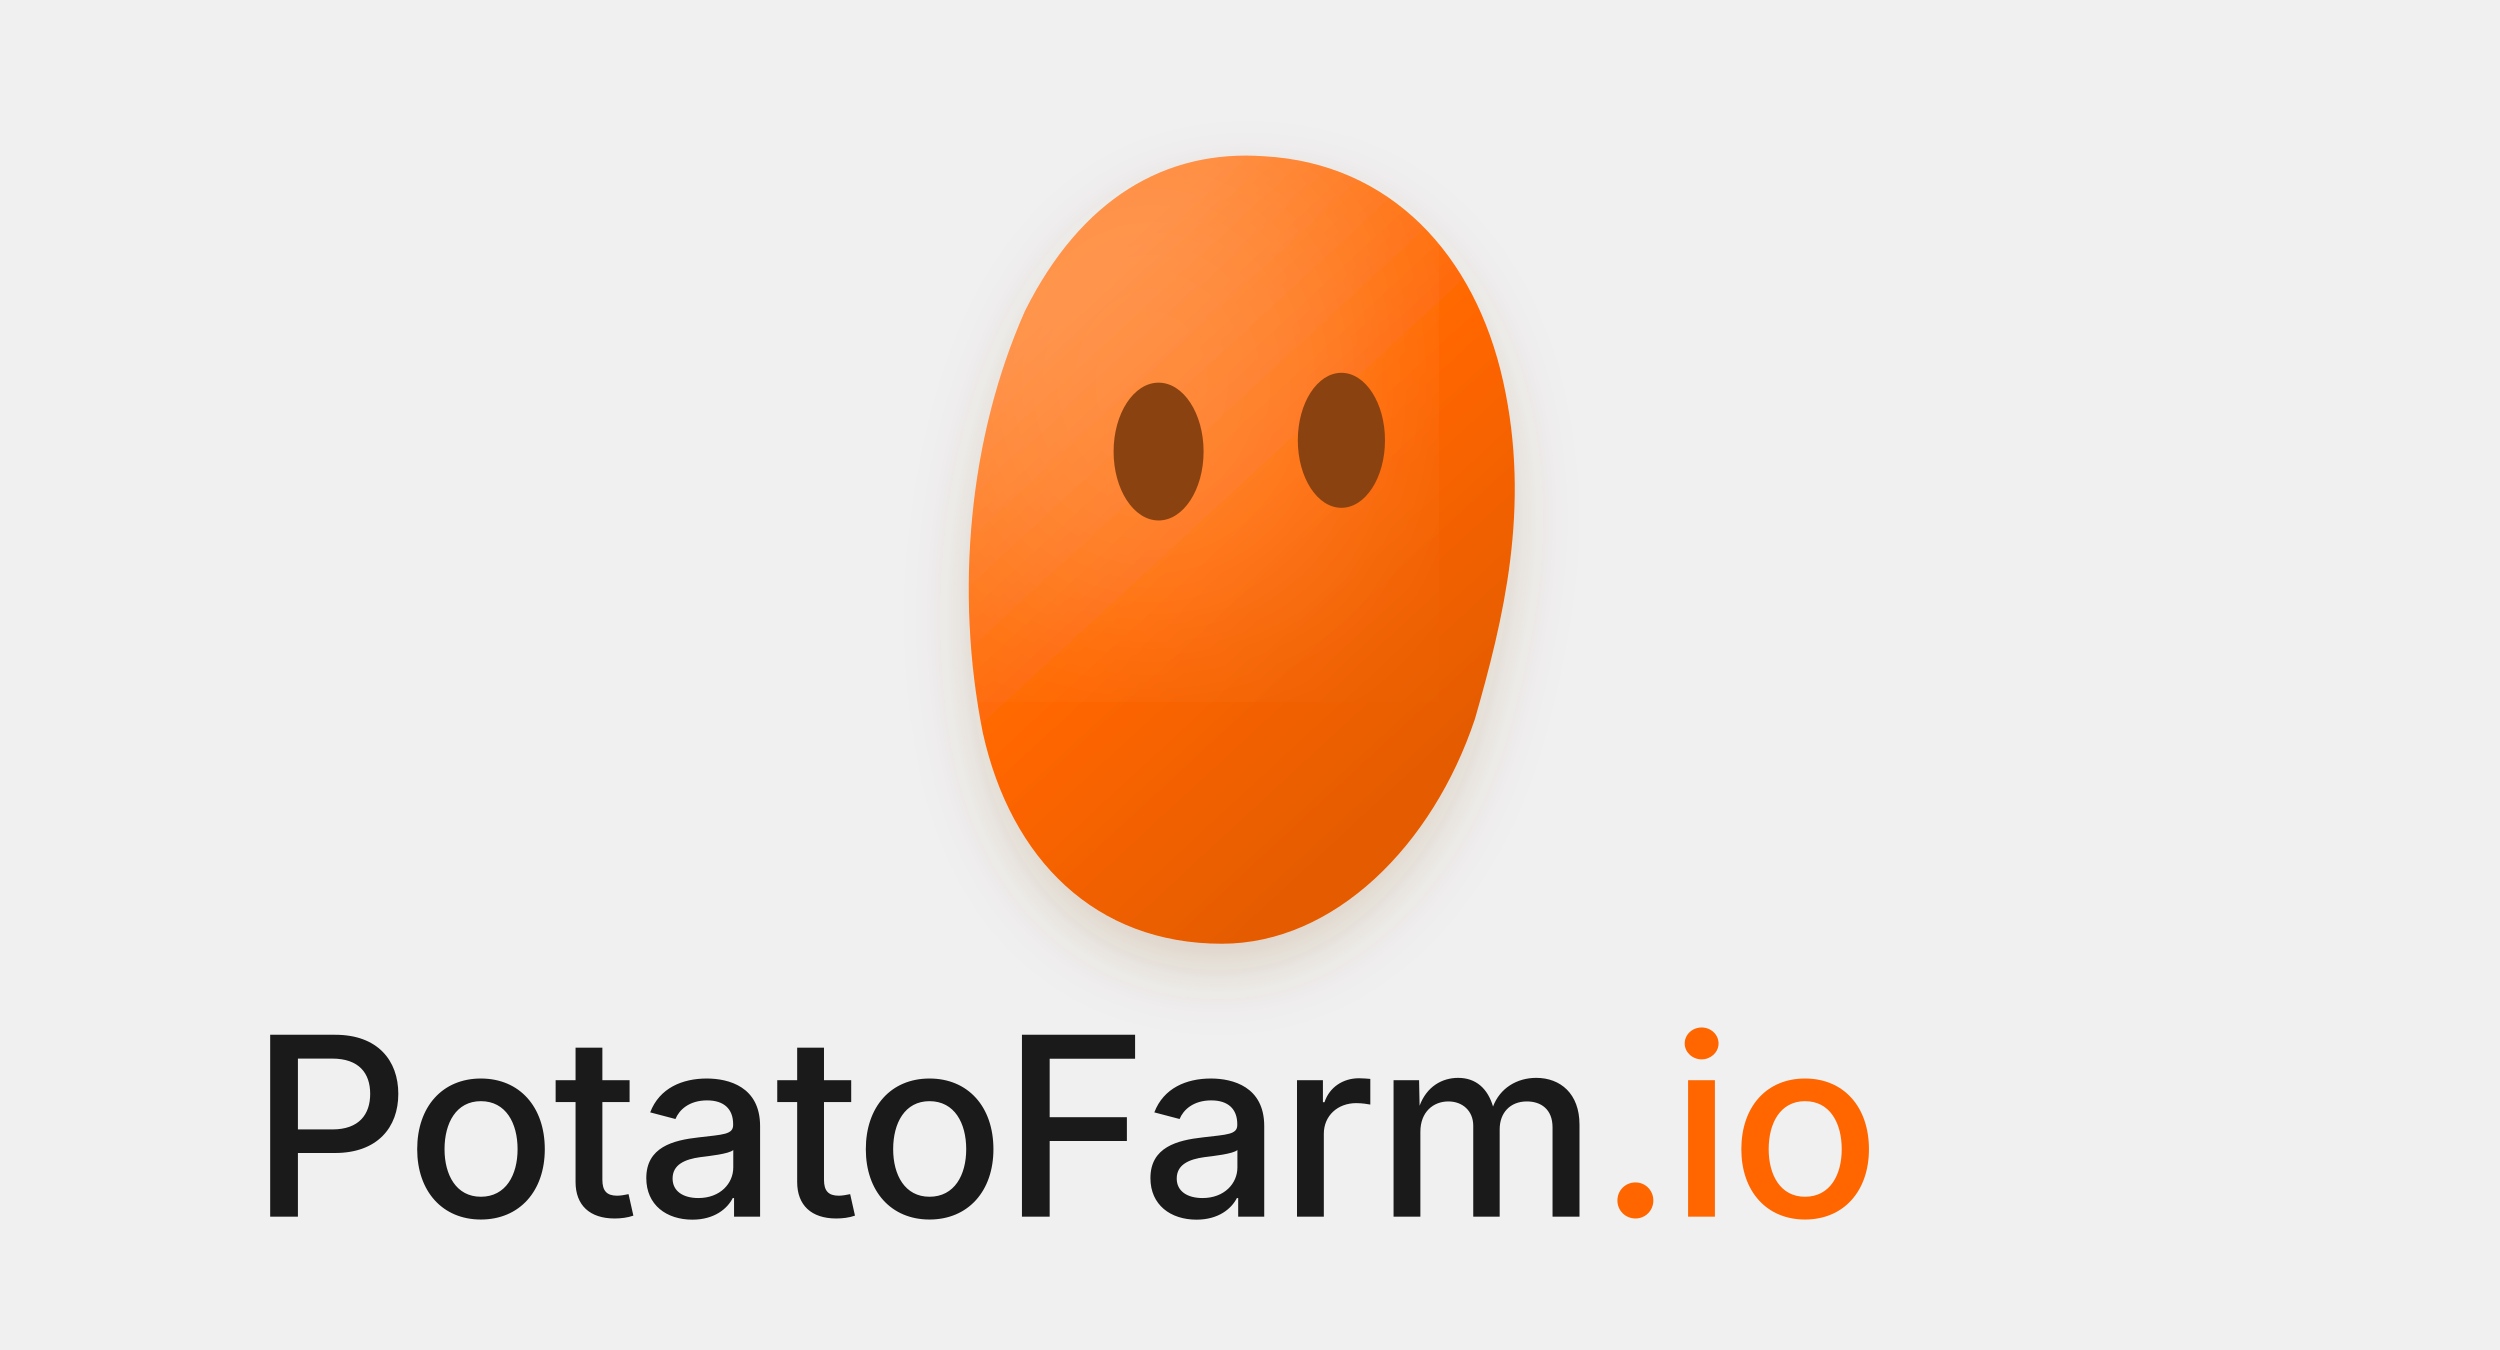
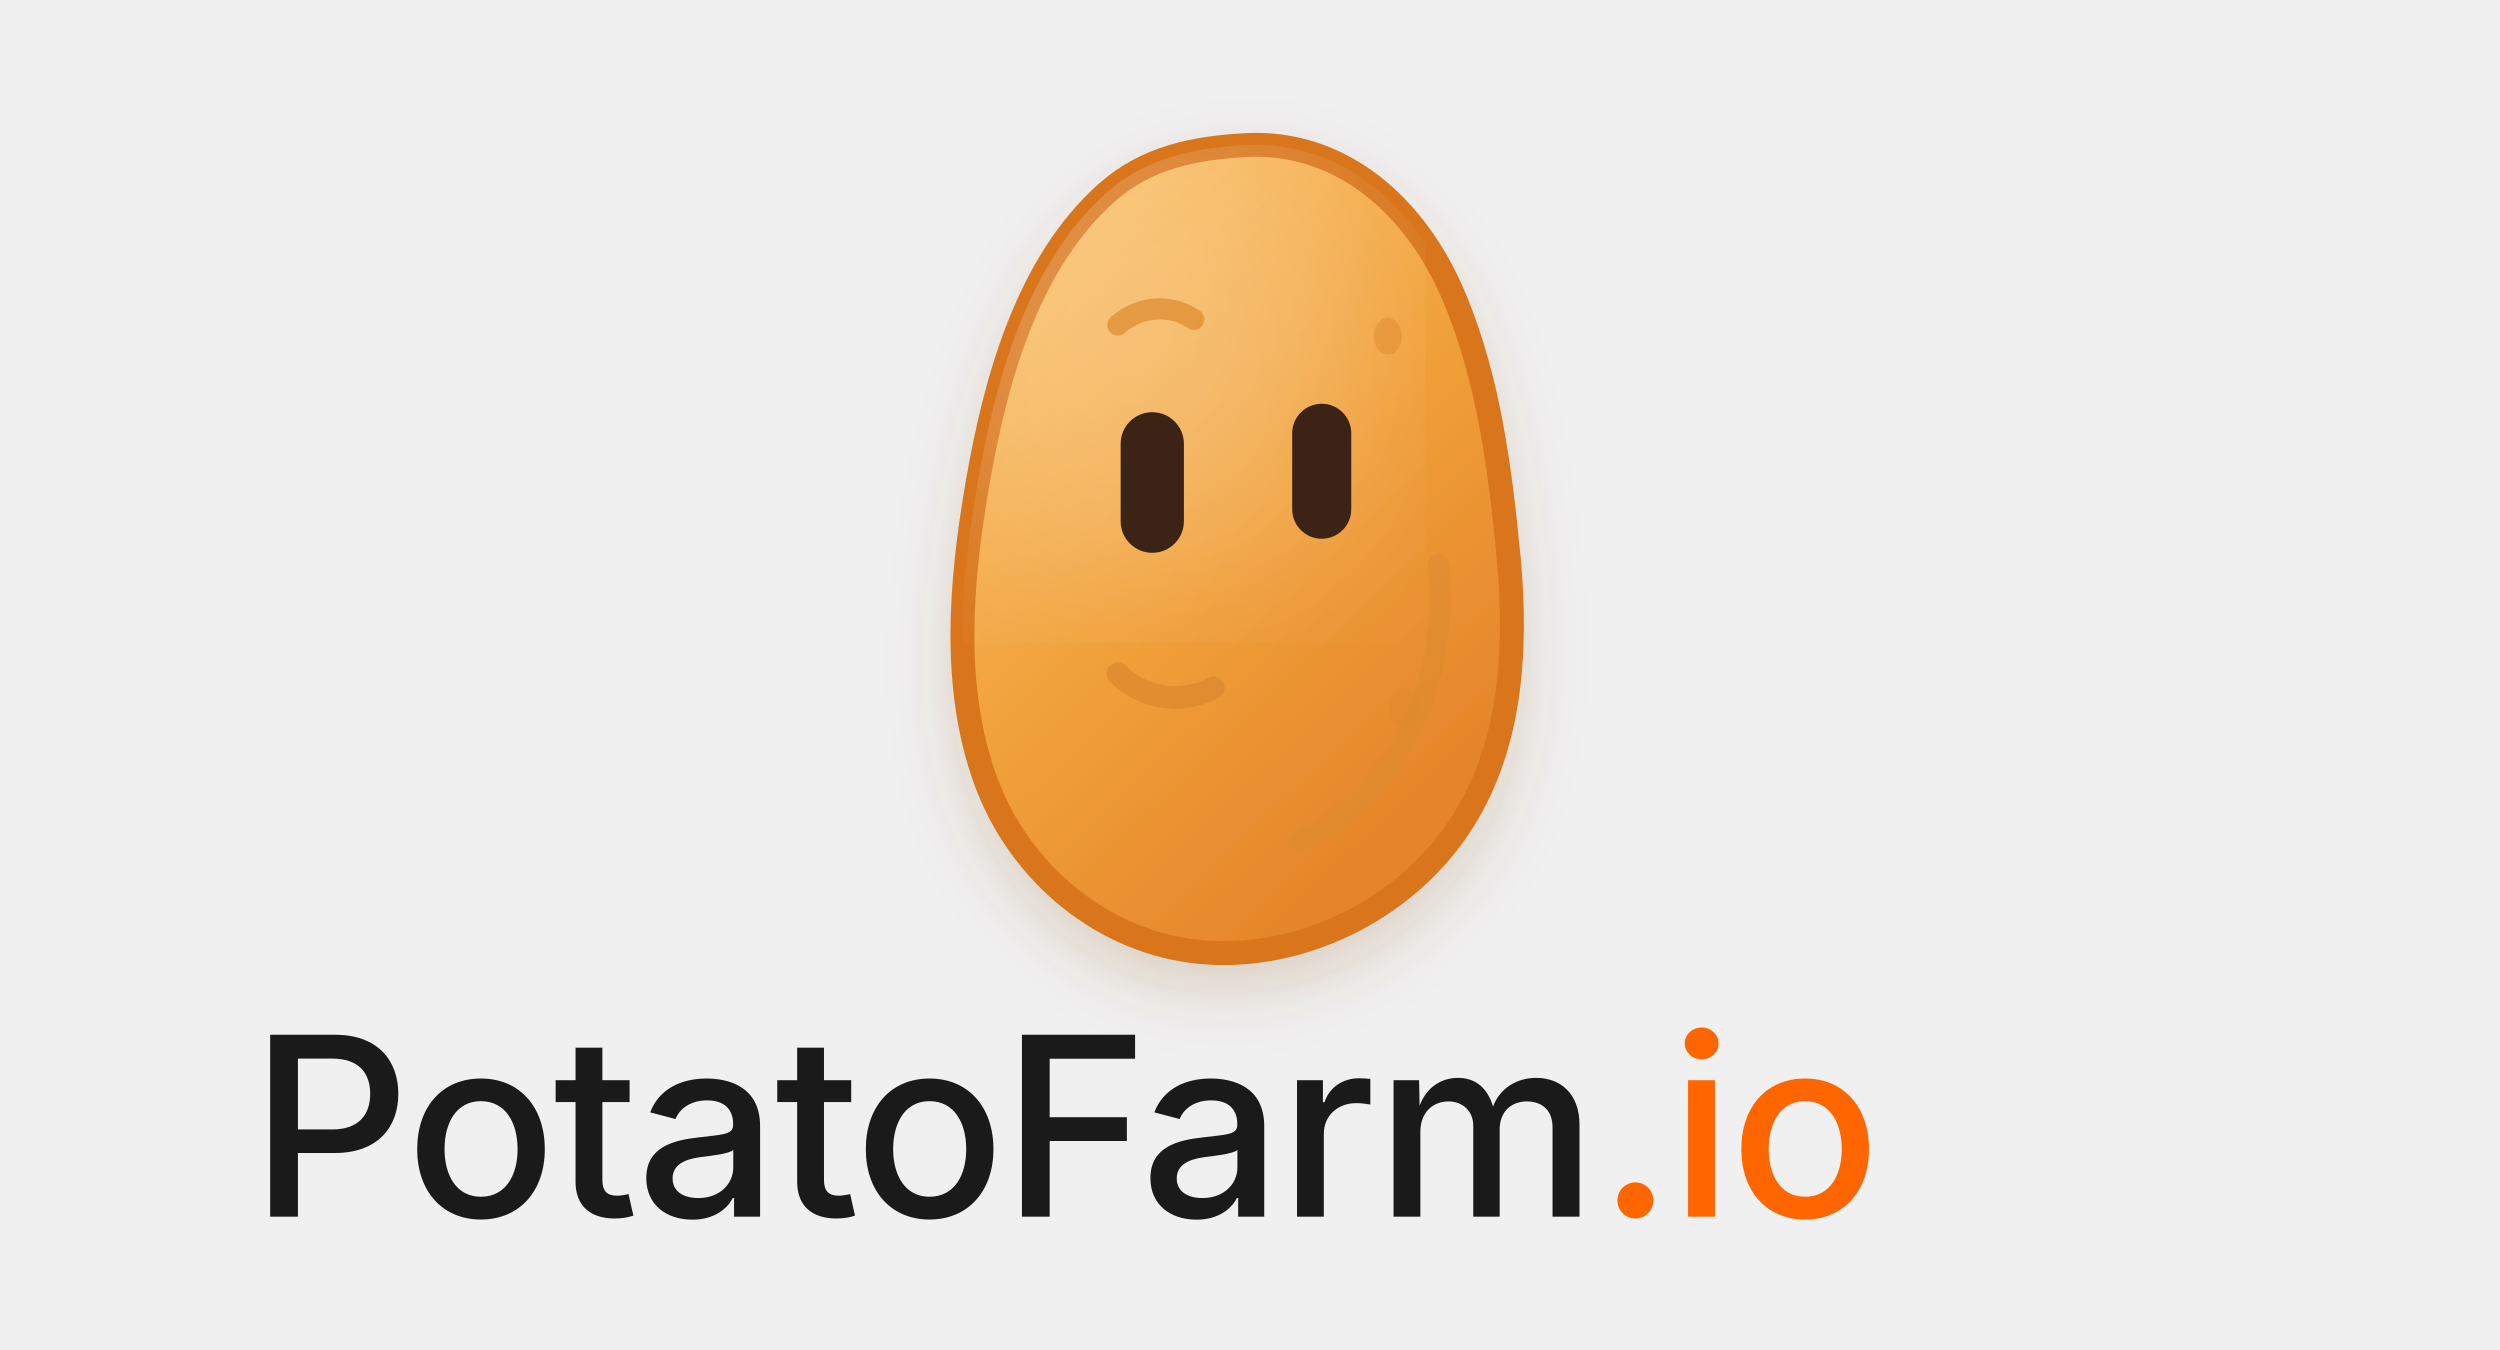
<svg xmlns="http://www.w3.org/2000/svg" viewBox="0 0 300 162" width="300" height="162">
  <g transform="translate(96.0,12) scale(1.6875)">
    <defs>
-       <linearGradient id="shs1" x1="24%" y1="14%" x2="70%" y2="86%">
-         <stop offset="0" stop-color="#FF8533" />
-         <stop offset="0.5" stop-color="#FF6600" />
-         <stop offset="1" stop-color="#E55C00" />
+       <linearGradient id="shs1" x1="22%" y1="10%" x2="74%" y2="90%">
+         <stop offset="0" stop-color="#F8BA5E" />
+         <stop offset="0.5" stop-color="#F0A03A" />
+         <stop offset="1" stop-color="#E5842A" />
      </linearGradient>
      <filter id="bls1">
        <feGaussianBlur stdDeviation="7" />
      </filter>
      <filter id="dps1" x="-35%" y="-35%" width="180%" height="180%">
        <feDropShadow dx="0" dy="2" stdDeviation="2.2" flood-color="#8A4310" flood-opacity="0.18" />
      </filter>
      <clipPath id="cps1">
-         <path d="M33,4 C42,4.5 48,11 50,20 C52,29 50,37 48,44 C45,53 38,60 30,60 C21,60 15,54 13,45 C11,35 12,24 16,15 C20,7 26,3.5 33,4 Z" />
+         <path d="M31.8,3.2 C38.4,2.9 43.8,7.4 46.6,14.2 C49.0,20.0 49.8,26.4 50.4,32.6 C51.0,39.2 50.6,46.2 46.8,51.8 C42.9,57.6 35.6,61.2 28.6,60.6 C21.6,60.0 15.6,55.0 13.2,48.4 C10.8,41.8 11.4,34.4 12.6,27.4 C13.9,19.8 16.2,11.6 21.8,6.6 C24.6,4.1 28.0,3.4 31.8,3.2 Z" />
      </clipPath>
    </defs>
-     <path d="M33,4 C42,4.5 48,11 50,20 C52,29 50,37 48,44 C45,53 38,60 30,60 C21,60 15,54 13,45 C11,35 12,24 16,15 C20,7 26,3.5 33,4 Z" fill="url(#shs1)" filter="url(#dps1)" />
+     <path d="M31.8,3.2 C38.4,2.9 43.8,7.4 46.6,14.2 C49.0,20.0 49.8,26.4 50.4,32.6 C51.0,39.2 50.6,46.2 46.8,51.8 C42.9,57.6 35.6,61.2 28.6,60.6 C21.6,60.0 15.6,55.0 13.2,48.4 C10.8,41.8 11.4,34.4 12.6,27.4 C13.9,19.8 16.2,11.6 21.8,6.6 C24.6,4.1 28.0,3.4 31.8,3.2 Z" fill="url(#shs1)" stroke="#D9761C" stroke-width="1.7" stroke-linejoin="round" filter="url(#dps1)" />
    <g clip-path="url(#cps1)">
-       <ellipse cx="25" cy="20" rx="17" ry="19" fill="#FFFFFF" opacity="0.15" filter="url(#bls1)" />
+       <ellipse cx="24" cy="17" rx="17" ry="18" fill="#FFFFFF" opacity="0.20" filter="url(#bls1)" />
    </g>
-     <ellipse cx="25.5" cy="25" rx="3.2" ry="4.9" fill="#8A4310" />
-     <ellipse cx="38.5" cy="24.2" rx="3.1" ry="4.8" fill="#8A4310" />
+     <rect x="22.8" y="22.2" width="4.5" height="10.0" rx="2.25" fill="#3B2416" />
+     <rect x="35.0" y="21.6" width="4.2" height="9.6" rx="2.1" fill="#3B2416" />
+     <path d="M45.4,33.0 C46.2,41.4 42.6,49.4 35.4,52.8" fill="none" stroke="#DD8A2E" stroke-width="1.5" stroke-linecap="round" opacity="0.55" />
+     <path d="M22.6,40.8 C24.4,42.6 27.2,43.0 29.4,41.8" fill="none" stroke="#DD8A2E" stroke-width="1.6" stroke-linecap="round" opacity="0.8" />
+     <path d="M22.6,16.0 C24.2,14.6 26.4,14.5 28.0,15.6" fill="none" stroke="#DD8A2E" stroke-width="1.5" stroke-linecap="round" opacity="0.7" />
+     <ellipse cx="41.8" cy="16.8" rx="1.0" ry="1.3" fill="#DD8A2E" opacity="0.5" />
+     <ellipse cx="43.0" cy="43.2" rx="1.1" ry="1.4" fill="#DD8A2E" opacity="0.45" />
  </g>
  <text x="30" y="146" font-family="Inter,-apple-system,BlinkMacSystemFont,'Segoe UI',Roboto,sans-serif" font-size="30" font-weight="500" letter-spacing="-0.4" fill="#1A1A1A">PotatoFarm<tspan fill="#FF6600">.io</tspan>
  </text>
</svg>
